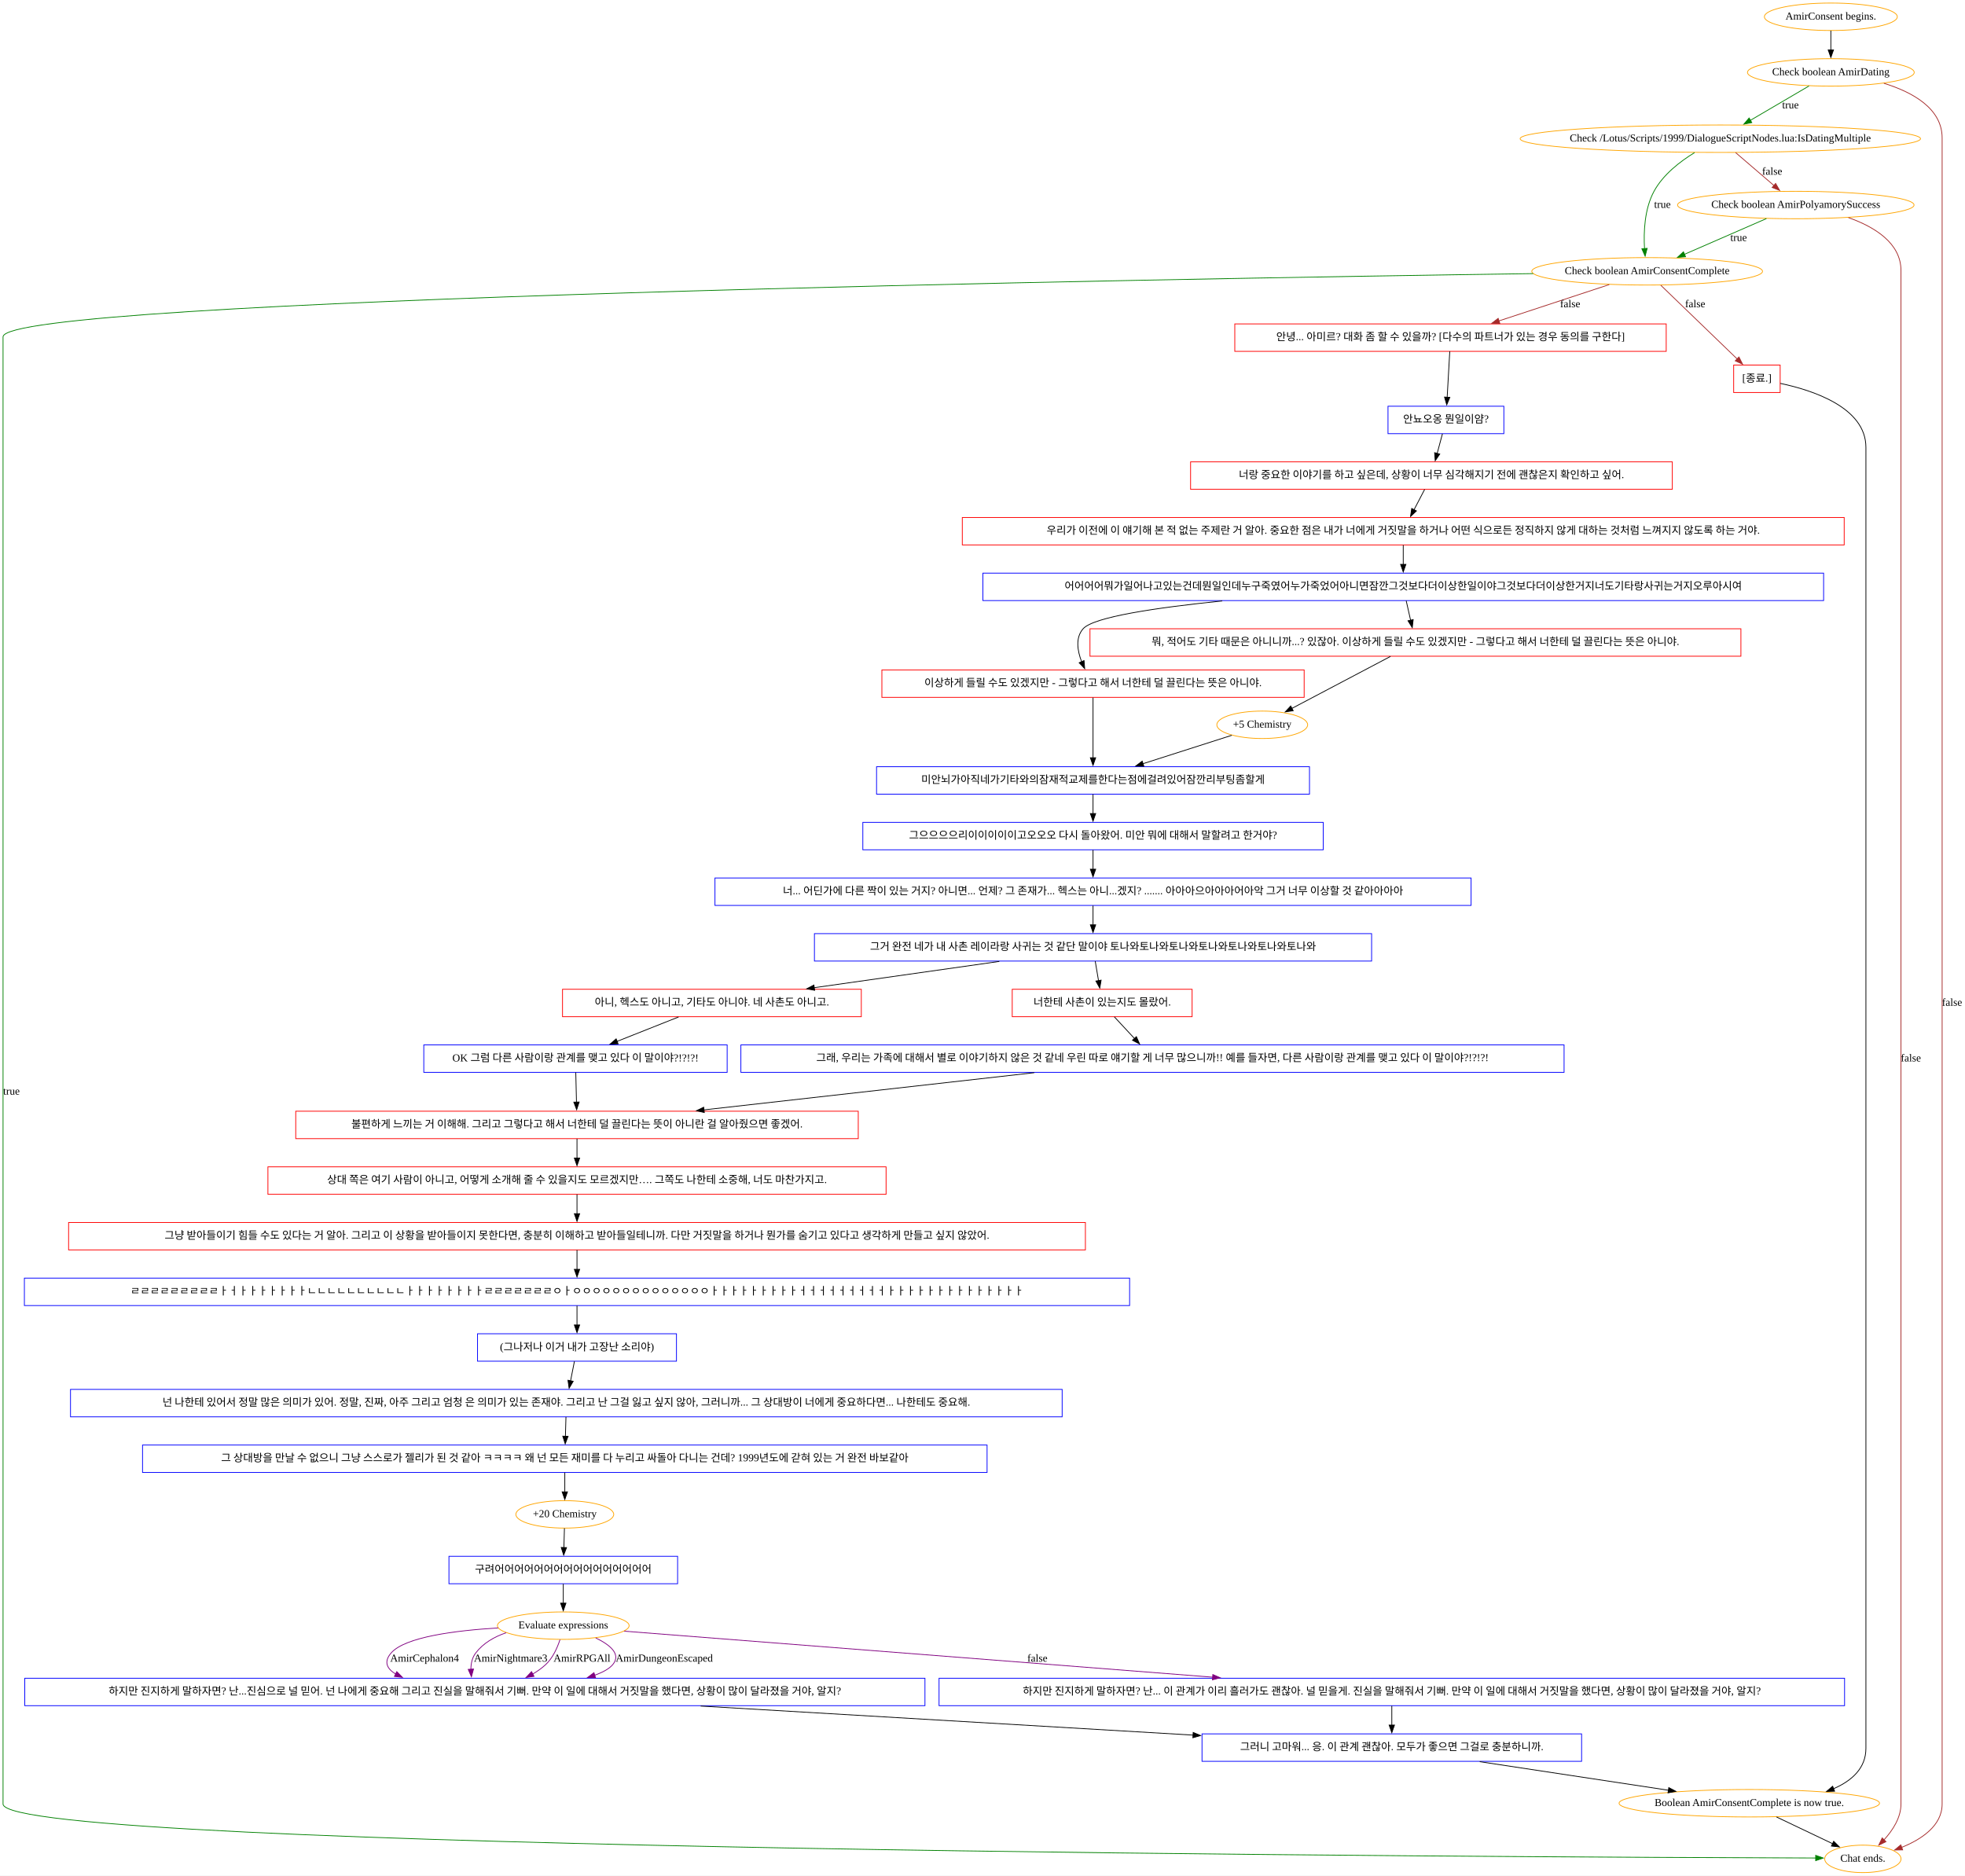
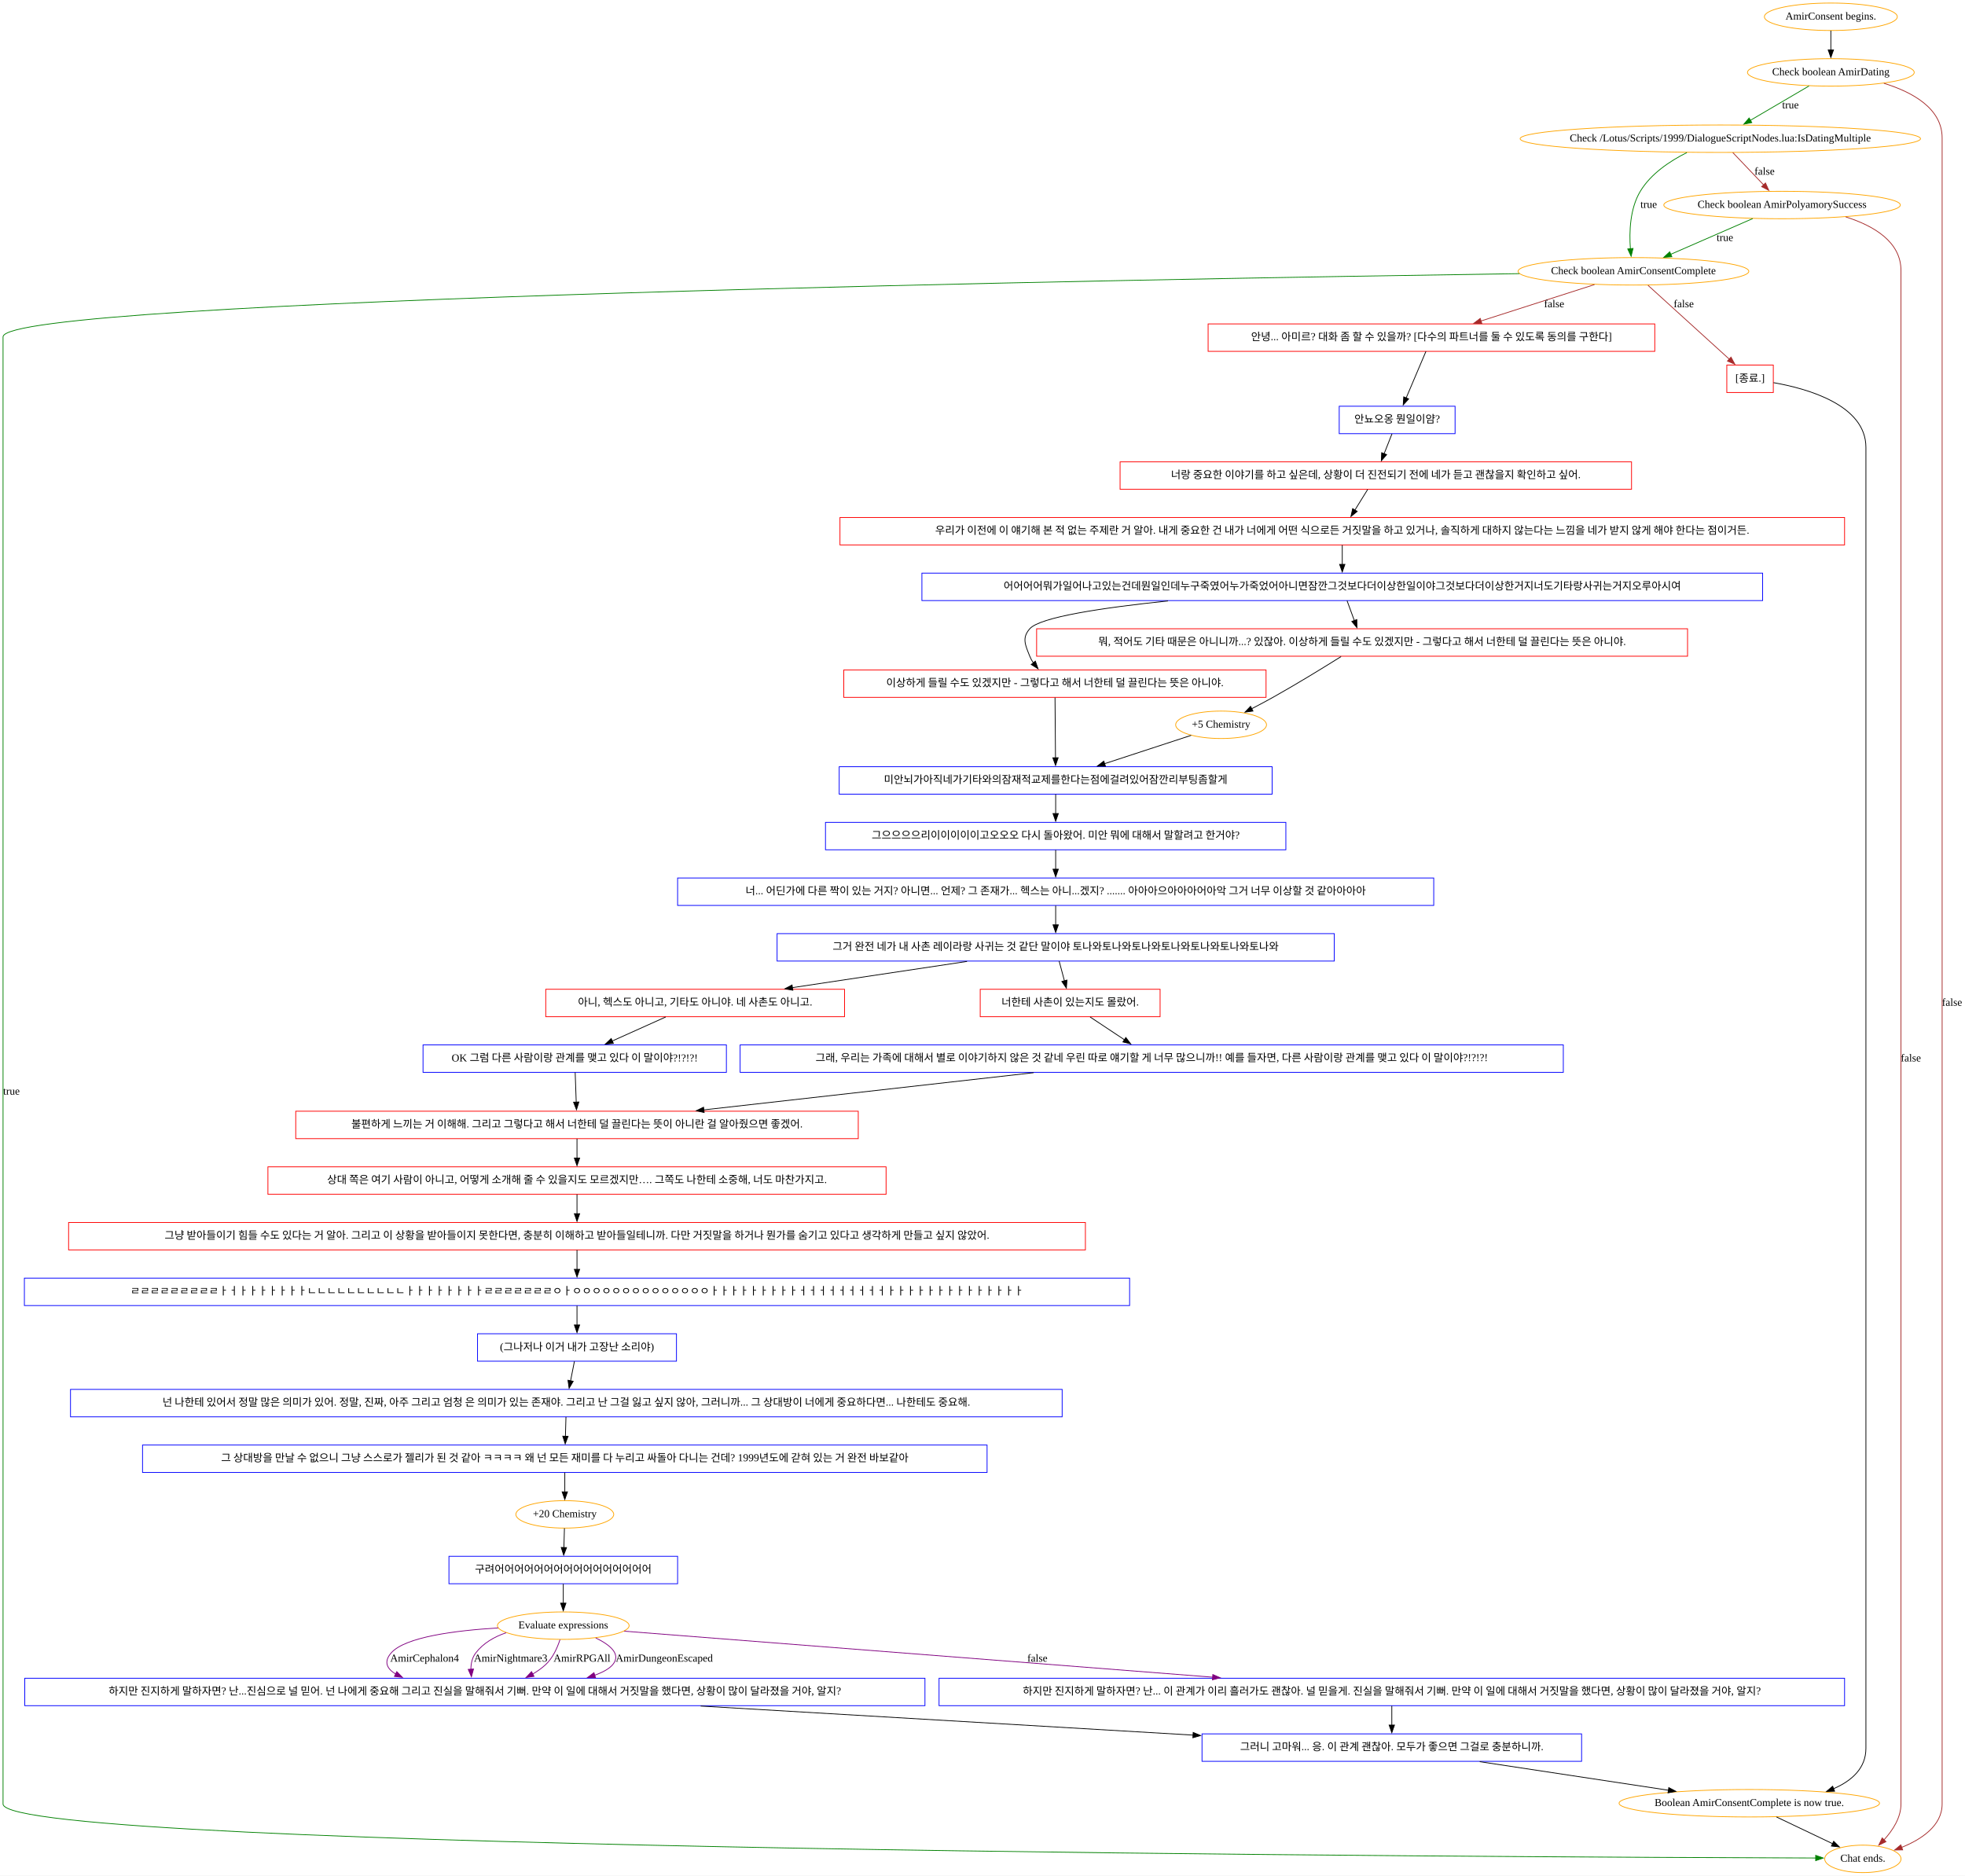
<svg xmlns="http://www.w3.org/2000/svg" width="2578pt" height="2461pt" viewBox="0.00 0.00 2578.00 2461.00">
  <g id="graph0" class="graph" transform="scale(1 1) rotate(0) translate(4 2457)">
    <polygon fill="white" stroke="none" points="-4,4 -4,-2457 2574,-2457 2574,4 -4,4" />
    <g id="node1" class="node">
      <ellipse fill="none" stroke="orange" cx="2398" cy="-2435" rx="87.18" ry="18" />
      <text text-anchor="middle" x="2398" y="-2431.3" font-family="Times New Roman,serif" font-size="14.00">AmirConsent begins.</text>
    </g>
    <g id="node2" class="node">
      <ellipse fill="none" stroke="orange" cx="2398" cy="-2362" rx="109.38" ry="18" />
      <text text-anchor="middle" x="2398" y="-2358.3" font-family="Times New Roman,serif" font-size="14.00">Check boolean AmirDating</text>
    </g>
    <g id="edge1" class="edge">
      <path fill="none" stroke="black" d="M2398,-2416.81C2398,-2409.23 2398,-2400.1 2398,-2391.54" />
      <polygon fill="black" stroke="black" points="2401.5,-2391.54 2398,-2381.54 2394.5,-2391.54 2401.5,-2391.54" />
    </g>
    <g id="node3" class="node">
      <ellipse fill="none" stroke="orange" cx="2253" cy="-2275" rx="262.65" ry="18" />
      <text text-anchor="middle" x="2253" y="-2271.3" font-family="Times New Roman,serif" font-size="14.00">Check /Lotus/Scripts/1999/DialogueScriptNodes.lua:IsDatingMultiple</text>
    </g>
    <g id="edge2" class="edge">
      <path fill="none" stroke="green" d="M2369.35,-2344.21C2347.3,-2331.28 2316.58,-2313.27 2292.24,-2299" />
      <polygon fill="green" stroke="green" points="2294.29,-2296.15 2283.89,-2294.11 2290.75,-2302.18 2294.29,-2296.15" />
      <text text-anchor="middle" x="2345" y="-2314.8" font-family="Times New Roman,serif" font-size="14.00">true</text>
    </g>
    <g id="node4" class="node">
      <ellipse fill="none" stroke="orange" cx="2440" cy="-18" rx="50.09" ry="18" />
      <text text-anchor="middle" x="2440" y="-14.3" font-family="Times New Roman,serif" font-size="14.00">Chat ends.</text>
    </g>
    <g id="edge3" class="edge">
      <path fill="none" stroke="brown" d="M2467.58,-2347.74C2505.18,-2336.1 2544,-2314.72 2544,-2276 2544,-2276 2544,-2276 2544,-90 2544,-61.53 2517.09,-43.66 2490.65,-32.96" />
      <polygon fill="brown" stroke="brown" points="2492.22,-29.81 2481.63,-29.6 2489.78,-36.37 2492.22,-29.81" />
      <text text-anchor="middle" x="2557" y="-1137.3" font-family="Times New Roman,serif" font-size="14.00">false</text>
    </g>
    <g id="node5" class="node">
-       <ellipse fill="none" stroke="orange" cx="2157" cy="-2101" rx="151.37" ry="18" />
-       <text text-anchor="middle" x="2157" y="-2097.3" font-family="Times New Roman,serif" font-size="14.00">Check boolean AmirConsentComplete</text>
+       <ellipse fill="none" stroke="orange" cx="2139" cy="-2101" rx="151.37" ry="18" />
+       <text text-anchor="middle" x="2139" y="-2097.3" font-family="Times New Roman,serif" font-size="14.00">Check boolean AmirConsentComplete</text>
    </g>
    <g id="edge4" class="edge">
-       <path fill="none" stroke="green" d="M2219.15,-2256.72C2200.13,-2245.1 2177.88,-2227.91 2166,-2206 2153.46,-2182.88 2152.25,-2152.55 2153.55,-2130.62" />
-       <polygon fill="green" stroke="green" points="2157.01,-2131.15 2154.35,-2120.9 2150.04,-2130.58 2157.01,-2131.15" />
-       <text text-anchor="middle" x="2177" y="-2184.3" font-family="Times New Roman,serif" font-size="14.00">true</text>
+       <path fill="none" stroke="green" d="M2209.11,-2256.82C2186.94,-2245.76 2161.87,-2229.08 2148,-2206 2134.37,-2183.33 2133.36,-2152.7 2135.01,-2130.56" />
+       <polygon fill="green" stroke="green" points="2138.48,-2131.04 2135.98,-2120.74 2131.51,-2130.34 2138.48,-2131.04" />
+       <text text-anchor="middle" x="2159" y="-2184.3" font-family="Times New Roman,serif" font-size="14.00">true</text>
    </g>
    <g id="node6" class="node">
-       <ellipse fill="none" stroke="orange" cx="2352" cy="-2188" rx="155.17" ry="18" />
-       <text text-anchor="middle" x="2352" y="-2184.3" font-family="Times New Roman,serif" font-size="14.00">Check boolean AmirPolyamorySuccess</text>
+       <ellipse fill="none" stroke="orange" cx="2334" cy="-2188" rx="155.17" ry="18" />
+       <text text-anchor="middle" x="2334" y="-2184.3" font-family="Times New Roman,serif" font-size="14.00">Check boolean AmirPolyamorySuccess</text>
    </g>
    <g id="edge5" class="edge">
-       <path fill="none" stroke="brown" d="M2273.03,-2256.8C2287.53,-2244.36 2307.32,-2227.36 2323.46,-2213.5" />
-       <polygon fill="brown" stroke="brown" points="2325.54,-2216.33 2330.85,-2207.16 2320.98,-2211.02 2325.54,-2216.33" />
-       <text text-anchor="middle" x="2321" y="-2227.8" font-family="Times New Roman,serif" font-size="14.00">false</text>
+       <path fill="none" stroke="brown" d="M2269.39,-2256.8C2281.03,-2244.59 2296.84,-2227.99 2309.91,-2214.28" />
+       <polygon fill="brown" stroke="brown" points="2312.22,-2216.93 2316.59,-2207.27 2307.16,-2212.1 2312.22,-2216.93" />
+       <text text-anchor="middle" x="2311" y="-2227.8" font-family="Times New Roman,serif" font-size="14.00">false</text>
    </g>
    <g id="edge6" class="edge">
-       <path fill="none" stroke="green" d="M2007.46,-2098.01C1518.76,-2091.04 0,-2065.32 0,-2015 0,-2015 0,-2015 0,-90 0,-28.62 1999.19,-20.19 2378.34,-19.14" />
+       <path fill="none" stroke="green" d="M1989.44,-2097.96C1503.46,-2090.86 0,-2064.85 0,-2015 0,-2015 0,-2015 0,-90 0,-28.62 1999.19,-20.19 2378.34,-19.14" />
      <polygon fill="green" stroke="green" points="2378.09,-22.64 2388.08,-19.11 2378.07,-15.64 2378.09,-22.64" />
      <text text-anchor="middle" x="11" y="-1020.8" font-family="Times New Roman,serif" font-size="14.00">true</text>
    </g>
    <g id="node7" class="node">
-       <polygon fill="none" stroke="red" points="2182,-2032 1616,-2032 1616,-1996 2182,-1996 2182,-2032" />
-       <text text-anchor="middle" x="1899" y="-2010.3" font-family="Times New Roman,serif" font-size="14.00">안녕... 아미르? 대화 좀 할 수 있을까? [다수의 파트너가 있는 경우 동의를 구한다]</text>
+       <polygon fill="none" stroke="red" points="2167,-2032 1581,-2032 1581,-1996 2167,-1996 2167,-2032" />
+       <text text-anchor="middle" x="1874" y="-2010.3" font-family="Times New Roman,serif" font-size="14.00">안녕... 아미르? 대화 좀 할 수 있을까? [다수의 파트너를 둘 수 있도록 동의를 구한다]</text>
    </g>
    <g id="edge7" class="edge">
-       <path fill="none" stroke="brown" d="M2107.26,-2083.61C2066,-2070.02 2007.08,-2050.61 1962.43,-2035.9" />
-       <polygon fill="brown" stroke="brown" points="1963.73,-2032.64 1953.13,-2032.83 1961.54,-2039.29 1963.73,-2032.64" />
-       <text text-anchor="middle" x="2056" y="-2053.8" font-family="Times New Roman,serif" font-size="14.00">false</text>
+       <path fill="none" stroke="brown" d="M2087.91,-2083.61C2045.44,-2069.99 1984.75,-2050.52 1938.86,-2035.8" />
+       <polygon fill="brown" stroke="brown" points="1940.16,-2032.55 1929.57,-2032.82 1938.02,-2039.21 1940.16,-2032.55" />
+       <text text-anchor="middle" x="2035" y="-2053.8" font-family="Times New Roman,serif" font-size="14.00">false</text>
    </g>
    <g id="node8" class="node">
-       <polygon fill="none" stroke="red" points="2331.5,-1978 2270.5,-1978 2270.5,-1942 2331.5,-1942 2331.5,-1978" />
-       <text text-anchor="middle" x="2301" y="-1956.3" font-family="Times New Roman,serif" font-size="14.00">[종료.]</text>
+       <polygon fill="none" stroke="red" points="2322.5,-1978 2261.5,-1978 2261.5,-1942 2322.5,-1942 2322.5,-1978" />
+       <text text-anchor="middle" x="2292" y="-1956.3" font-family="Times New Roman,serif" font-size="14.00">[종료.]</text>
    </g>
    <g id="edge8" class="edge">
-       <path fill="none" stroke="brown" d="M2174.95,-2082.68C2200.2,-2058.3 2246.36,-2013.75 2275.26,-1985.85" />
-       <polygon fill="brown" stroke="brown" points="2277.43,-1988.62 2282.19,-1979.16 2272.56,-1983.58 2277.43,-1988.62" />
-       <text text-anchor="middle" x="2220" y="-2053.8" font-family="Times New Roman,serif" font-size="14.00">false</text>
+       <path fill="none" stroke="brown" d="M2158.07,-2082.68C2184.9,-2058.3 2233.94,-2013.75 2264.65,-1985.85" />
+       <polygon fill="brown" stroke="brown" points="2267,-1988.44 2272.05,-1979.12 2262.3,-1983.26 2267,-1988.44" />
+       <text text-anchor="middle" x="2205" y="-2053.8" font-family="Times New Roman,serif" font-size="14.00">false</text>
    </g>
    <g id="edge10" class="edge">
-       <path fill="none" stroke="brown" d="M2421,-2171.51C2455.5,-2159.27 2490,-2138.02 2490,-2102 2490,-2102 2490,-2102 2490,-90 2490,-72.12 2479.26,-55.56 2467.74,-42.94" />
+       <path fill="none" stroke="brown" d="M2417.48,-2172.44C2454.57,-2160.7 2490,-2139.63 2490,-2102 2490,-2102 2490,-2102 2490,-90 2490,-72.12 2479.26,-55.56 2467.74,-42.94" />
      <polygon fill="brown" stroke="brown" points="2470.34,-40.6 2460.83,-35.95 2465.37,-45.52 2470.34,-40.6" />
      <text text-anchor="middle" x="2503" y="-1064.3" font-family="Times New Roman,serif" font-size="14.00">false</text>
    </g>
    <g id="edge9" class="edge">
-       <path fill="none" stroke="green" d="M2313.47,-2170.21C2282.63,-2156.76 2239.16,-2137.81 2205.87,-2123.3" />
-       <polygon fill="green" stroke="green" points="2207.4,-2120.15 2196.83,-2119.36 2204.6,-2126.57 2207.4,-2120.15" />
-       <text text-anchor="middle" x="2277" y="-2140.8" font-family="Times New Roman,serif" font-size="14.00">true</text>
+       <path fill="none" stroke="green" d="M2295.47,-2170.21C2264.63,-2156.76 2221.16,-2137.81 2187.87,-2123.3" />
+       <polygon fill="green" stroke="green" points="2189.4,-2120.15 2178.83,-2119.36 2186.6,-2126.57 2189.4,-2120.15" />
+       <text text-anchor="middle" x="2259" y="-2140.8" font-family="Times New Roman,serif" font-size="14.00">true</text>
    </g>
    <g id="node9" class="node">
-       <polygon fill="none" stroke="blue" points="1969,-1924 1817,-1924 1817,-1888 1969,-1888 1969,-1924" />
-       <text text-anchor="middle" x="1893" y="-1902.3" font-family="Times New Roman,serif" font-size="14.00">안뇨오옹 뭔일이얌?</text>
+       <polygon fill="none" stroke="blue" points="1905,-1924 1753,-1924 1753,-1888 1905,-1888 1905,-1924" />
+       <text text-anchor="middle" x="1829" y="-1902.3" font-family="Times New Roman,serif" font-size="14.00">안뇨오옹 뭔일이얌?</text>
    </g>
    <g id="edge11" class="edge">
-       <path fill="none" stroke="black" d="M1898.04,-1995.97C1897.12,-1979.76 1895.72,-1955.06 1894.63,-1935.79" />
-       <polygon fill="black" stroke="black" points="1898.13,-1935.64 1894.07,-1925.85 1891.14,-1936.03 1898.13,-1935.64" />
+       <path fill="none" stroke="black" d="M1866.77,-1995.97C1859.76,-1979.45 1849,-1954.12 1840.76,-1934.7" />
+       <polygon fill="black" stroke="black" points="1844.08,-1933.57 1836.95,-1925.73 1837.64,-1936.31 1844.08,-1933.57" />
    </g>
    <g id="node10" class="node">
      <ellipse fill="none" stroke="orange" cx="2291" cy="-91" rx="170.87" ry="18" />
      <text text-anchor="middle" x="2291" y="-87.3" font-family="Times New Roman,serif" font-size="14.00">Boolean AmirConsentComplete is now true.</text>
    </g>
    <g id="edge12" class="edge">
-       <path fill="none" stroke="black" d="M2331.68,-1953.97C2373.7,-1945.13 2444,-1922.49 2444,-1870 2444,-1870 2444,-1870 2444,-163 2444,-136.99 2425.59,-120.49 2401.53,-110.02" />
+       <path fill="none" stroke="black" d="M2322.76,-1954.94C2367.17,-1947.16 2444,-1925.66 2444,-1870 2444,-1870 2444,-1870 2444,-163 2444,-136.99 2425.59,-120.49 2401.53,-110.02" />
      <polygon fill="black" stroke="black" points="2402.92,-106.8 2392.33,-106.44 2400.38,-113.32 2402.92,-106.8" />
    </g>
    <g id="node11" class="node">
-       <polygon fill="none" stroke="red" points="2190,-1851 1558,-1851 1558,-1815 2190,-1815 2190,-1851" />
-       <text text-anchor="middle" x="1874" y="-1829.3" font-family="Times New Roman,serif" font-size="14.00">너랑 중요한 이야기를 하고 싶은데, 상황이 너무 심각해지기 전에 괜찮은지 확인하고 싶어.</text>
+       <polygon fill="none" stroke="red" points="2136.5,-1851 1465.5,-1851 1465.5,-1815 2136.5,-1815 2136.5,-1851" />
+       <text text-anchor="middle" x="1801" y="-1829.3" font-family="Times New Roman,serif" font-size="14.00">너랑 중요한 이야기를 하고 싶은데, 상황이 더 진전되기 전에 네가 듣고 괜찮을지 확인하고 싶어.</text>
    </g>
    <g id="edge13" class="edge">
-       <path fill="none" stroke="black" d="M1888.4,-1887.81C1886.32,-1880.05 1883.82,-1870.68 1881.48,-1861.95" />
-       <polygon fill="black" stroke="black" points="1884.91,-1861.25 1878.95,-1852.49 1878.15,-1863.06 1884.91,-1861.25" />
+       <path fill="none" stroke="black" d="M1822.22,-1887.81C1819.13,-1879.96 1815.38,-1870.47 1811.91,-1861.66" />
+       <polygon fill="black" stroke="black" points="1815.2,-1860.46 1808.27,-1852.44 1808.68,-1863.02 1815.2,-1860.46" />
    </g>
    <g id="edge14" class="edge">
      <path fill="none" stroke="black" d="M2326.69,-72.99C2348.94,-62.39 2377.59,-48.74 2400.52,-37.81" />
      <polygon fill="black" stroke="black" points="2401.72,-41.12 2409.24,-33.66 2398.71,-34.8 2401.72,-41.12" />
    </g>
    <g id="node12" class="node">
-       <polygon fill="none" stroke="red" points="2415.5,-1778 1258.5,-1778 1258.5,-1742 2415.5,-1742 2415.5,-1778" />
-       <text text-anchor="middle" x="1837" y="-1756.3" font-family="Times New Roman,serif" font-size="14.00">우리가 이전에 이 얘기해 본 적 없는 주제란 거 알아. 중요한 점은 내가 너에게 거짓말을 하거나 어떤 식으로든 정직하지 않게 대하는 것처럼 느껴지지 않도록 하는 거야.</text>
+       <polygon fill="none" stroke="red" points="2416,-1778 1098,-1778 1098,-1742 2416,-1742 2416,-1778" />
+       <text text-anchor="middle" x="1757" y="-1756.3" font-family="Times New Roman,serif" font-size="14.00">우리가 이전에 이 얘기해 본 적 없는 주제란 거 알아. 내게 중요한 건 내가 너에게 어떤 식으로든 거짓말을 하고 있거나, 솔직하게 대하지 않는다는 느낌을 네가 받지 않게 해야 한다는 점이거든.</text>
    </g>
    <g id="edge15" class="edge">
-       <path fill="none" stroke="black" d="M1865.04,-1814.81C1860.86,-1806.79 1855.79,-1797.05 1851.11,-1788.07" />
-       <polygon fill="black" stroke="black" points="1854.3,-1786.62 1846.57,-1779.37 1848.09,-1789.86 1854.3,-1786.62" />
+       <path fill="none" stroke="black" d="M1790.35,-1814.81C1785.32,-1806.7 1779.21,-1796.84 1773.59,-1787.78" />
+       <polygon fill="black" stroke="black" points="1776.59,-1785.97 1768.35,-1779.32 1770.64,-1789.66 1776.59,-1785.97" />
    </g>
    <g id="node13" class="node">
-       <polygon fill="none" stroke="blue" points="2388.5,-1705 1285.5,-1705 1285.5,-1669 2388.5,-1669 2388.5,-1705" />
-       <text text-anchor="middle" x="1837" y="-1683.3" font-family="Times New Roman,serif" font-size="14.00">어어어어뭐가일어나고있는건데뭔일인데누구죽였어누가죽었어아니면잠깐그것보다더이상한일이야그것보다더이상한거지너도기타랑사귀는거지오루아시여</text>
+       <polygon fill="none" stroke="blue" points="2308.5,-1705 1205.5,-1705 1205.5,-1669 2308.5,-1669 2308.5,-1705" />
+       <text text-anchor="middle" x="1757" y="-1683.3" font-family="Times New Roman,serif" font-size="14.00">어어어어뭐가일어나고있는건데뭔일인데누구죽였어누가죽었어아니면잠깐그것보다더이상한일이야그것보다더이상한거지너도기타랑사귀는거지오루아시여</text>
    </g>
    <g id="edge16" class="edge">
-       <path fill="none" stroke="black" d="M1837,-1741.81C1837,-1734.23 1837,-1725.1 1837,-1716.54" />
-       <polygon fill="black" stroke="black" points="1840.5,-1716.54 1837,-1706.54 1833.5,-1716.54 1840.5,-1716.54" />
+       <path fill="none" stroke="black" d="M1757,-1741.81C1757,-1734.23 1757,-1725.1 1757,-1716.54" />
+       <polygon fill="black" stroke="black" points="1760.5,-1716.54 1757,-1706.54 1753.5,-1716.54 1760.5,-1716.54" />
    </g>
    <g id="node14" class="node">
-       <polygon fill="none" stroke="red" points="1707,-1578 1153,-1578 1153,-1542 1707,-1542 1707,-1578" />
-       <text text-anchor="middle" x="1430" y="-1556.3" font-family="Times New Roman,serif" font-size="14.00">이상하게 들릴 수도 있겠지만 - 그렇다고 해서 너한테 덜 끌린다는 뜻은 아니야.</text>
+       <polygon fill="none" stroke="red" points="1657,-1578 1103,-1578 1103,-1542 1657,-1542 1657,-1578" />
+       <text text-anchor="middle" x="1380" y="-1556.3" font-family="Times New Roman,serif" font-size="14.00">이상하게 들릴 수도 있겠지만 - 그렇다고 해서 너한테 덜 끌린다는 뜻은 아니야.</text>
    </g>
    <g id="edge17" class="edge">
-       <path fill="none" stroke="black" d="M1599.56,-1668.52C1511.95,-1659.61 1430.54,-1647.39 1417,-1632 1406.71,-1620.3 1409.48,-1603.22 1415.05,-1588.75" />
-       <polygon fill="black" stroke="black" points="1418.21,-1590.26 1419.07,-1579.7 1411.81,-1587.42 1418.21,-1590.26" />
+       <path fill="none" stroke="black" d="M1528.36,-1668.52C1441.64,-1659.53 1360.36,-1647.23 1347,-1632 1336.45,-1619.97 1341.1,-1610.87 1347,-1596 1348.21,-1592.94 1349.83,-1590 1351.71,-1587.21" />
+       <polygon fill="black" stroke="black" points="1354.35,-1589.51 1357.89,-1579.52 1348.89,-1585.12 1354.35,-1589.51" />
    </g>
    <g id="node15" class="node">
-       <polygon fill="none" stroke="red" points="2280,-1632 1426,-1632 1426,-1596 2280,-1596 2280,-1632" />
-       <text text-anchor="middle" x="1853" y="-1610.3" font-family="Times New Roman,serif" font-size="14.00">뭐, 적어도 기타 때문은 아니니까...? 있잖아. 이상하게 들릴 수도 있겠지만 - 그렇다고 해서 너한테 덜 끌린다는 뜻은 아니야.</text>
+       <polygon fill="none" stroke="red" points="2210,-1632 1356,-1632 1356,-1596 2210,-1596 2210,-1632" />
+       <text text-anchor="middle" x="1783" y="-1610.3" font-family="Times New Roman,serif" font-size="14.00">뭐, 적어도 기타 때문은 아니니까...? 있잖아. 이상하게 들릴 수도 있겠지만 - 그렇다고 해서 너한테 덜 끌린다는 뜻은 아니야.</text>
    </g>
    <g id="edge18" class="edge">
-       <path fill="none" stroke="black" d="M1840.87,-1668.81C1842.6,-1661.14 1844.69,-1651.89 1846.64,-1643.24" />
-       <polygon fill="black" stroke="black" points="1850.05,-1644.03 1848.83,-1633.51 1843.22,-1642.49 1850.05,-1644.03" />
+       <path fill="none" stroke="black" d="M1763.29,-1668.81C1766.17,-1660.96 1769.64,-1651.47 1772.87,-1642.66" />
+       <polygon fill="black" stroke="black" points="1776.09,-1644.04 1776.24,-1633.45 1769.52,-1641.64 1776.09,-1644.04" />
    </g>
    <g id="node16" class="node">
-       <polygon fill="none" stroke="blue" points="1714,-1451 1146,-1451 1146,-1415 1714,-1415 1714,-1451" />
-       <text text-anchor="middle" x="1430" y="-1429.3" font-family="Times New Roman,serif" font-size="14.00">미안뇌가아직네가기타와의잠재적교제를한다는점에걸려있어잠깐리부팅좀할게</text>
+       <polygon fill="none" stroke="blue" points="1665,-1451 1097,-1451 1097,-1415 1665,-1415 1665,-1451" />
+       <text text-anchor="middle" x="1381" y="-1429.3" font-family="Times New Roman,serif" font-size="14.00">미안뇌가아직네가기타와의잠재적교제를한다는점에걸려있어잠깐리부팅좀할게</text>
    </g>
    <g id="edge19" class="edge">
-       <path fill="none" stroke="black" d="M1430,-1541.62C1430,-1521.19 1430,-1486.99 1430,-1462.62" />
-       <polygon fill="black" stroke="black" points="1433.5,-1462.75 1430,-1452.75 1426.5,-1462.75 1433.5,-1462.75" />
+       <path fill="none" stroke="black" d="M1380.14,-1541.62C1380.3,-1521.19 1380.58,-1486.99 1380.77,-1462.62" />
+       <polygon fill="black" stroke="black" points="1384.27,-1462.77 1380.85,-1452.75 1377.27,-1462.72 1384.27,-1462.77" />
    </g>
    <g id="node17" class="node">
-       <ellipse fill="none" stroke="orange" cx="1652" cy="-1506" rx="59.59" ry="18" />
-       <text text-anchor="middle" x="1652" y="-1502.3" font-family="Times New Roman,serif" font-size="14.00">+5 Chemistry</text>
+       <ellipse fill="none" stroke="orange" cx="1598" cy="-1506" rx="59.59" ry="18" />
+       <text text-anchor="middle" x="1598" y="-1502.3" font-family="Times New Roman,serif" font-size="14.00">+5 Chemistry</text>
    </g>
    <g id="edge20" class="edge">
-       <path fill="none" stroke="black" d="M1820.26,-1595.73C1784.87,-1577.07 1728.51,-1547.35 1690.89,-1527.51" />
-       <polygon fill="black" stroke="black" points="1692.63,-1524.47 1682.15,-1522.9 1689.37,-1530.66 1692.63,-1524.47" />
+       <path fill="none" stroke="black" d="M1755.43,-1595.52C1731.92,-1580.79 1697.1,-1559.41 1666,-1542 1657.08,-1537 1647.37,-1531.85 1638.16,-1527.08" />
+       <polygon fill="black" stroke="black" points="1639.87,-1524.02 1629.38,-1522.58 1636.68,-1530.25 1639.87,-1524.02" />
    </g>
    <g id="node18" class="node">
-       <polygon fill="none" stroke="blue" points="1732,-1378 1128,-1378 1128,-1342 1732,-1342 1732,-1378" />
-       <text text-anchor="middle" x="1430" y="-1356.3" font-family="Times New Roman,serif" font-size="14.00">그으으으으리이이이이이고오오오 다시 돌아왔어. 미안 뭐에 대해서 말할려고 한거야?</text>
+       <polygon fill="none" stroke="blue" points="1683,-1378 1079,-1378 1079,-1342 1683,-1342 1683,-1378" />
+       <text text-anchor="middle" x="1381" y="-1356.3" font-family="Times New Roman,serif" font-size="14.00">그으으으으리이이이이이고오오오 다시 돌아왔어. 미안 뭐에 대해서 말할려고 한거야?</text>
    </g>
    <g id="edge21" class="edge">
-       <path fill="none" stroke="black" d="M1430,-1414.81C1430,-1407.23 1430,-1398.1 1430,-1389.54" />
-       <polygon fill="black" stroke="black" points="1433.5,-1389.54 1430,-1379.54 1426.5,-1389.54 1433.5,-1389.54" />
+       <path fill="none" stroke="black" d="M1381,-1414.81C1381,-1407.23 1381,-1398.1 1381,-1389.54" />
+       <polygon fill="black" stroke="black" points="1384.5,-1389.54 1381,-1379.54 1377.5,-1389.54 1384.5,-1389.54" />
    </g>
    <g id="edge22" class="edge">
-       <path fill="none" stroke="black" d="M1612.05,-1492.22C1579.67,-1481.87 1533.37,-1467.06 1495.57,-1454.97" />
-       <polygon fill="black" stroke="black" points="1496.68,-1451.65 1486.09,-1451.94 1494.55,-1458.32 1496.68,-1451.65" />
+       <path fill="none" stroke="black" d="M1558.7,-1492.14C1527.02,-1481.78 1481.83,-1466.99 1444.95,-1454.92" />
+       <polygon fill="black" stroke="black" points="1446.32,-1451.69 1435.73,-1451.91 1444.15,-1458.34 1446.32,-1451.69" />
    </g>
    <g id="node19" class="node">
-       <polygon fill="none" stroke="blue" points="1926,-1305 934,-1305 934,-1269 1926,-1269 1926,-1305" />
-       <text text-anchor="middle" x="1430" y="-1283.3" font-family="Times New Roman,serif" font-size="14.00">너... 어딘가에 다른 짝이 있는 거지? 아니면... 언제? 그 존재가... 헥스는 아니...겠지? ....... 아아아으아아아어아악 그거 너무 이상할 것 같아아아아</text>
+       <polygon fill="none" stroke="blue" points="1877,-1305 885,-1305 885,-1269 1877,-1269 1877,-1305" />
+       <text text-anchor="middle" x="1381" y="-1283.3" font-family="Times New Roman,serif" font-size="14.00">너... 어딘가에 다른 짝이 있는 거지? 아니면... 언제? 그 존재가... 헥스는 아니...겠지? ....... 아아아으아아아어아악 그거 너무 이상할 것 같아아아아</text>
    </g>
    <g id="edge23" class="edge">
-       <path fill="none" stroke="black" d="M1430,-1341.81C1430,-1334.23 1430,-1325.1 1430,-1316.54" />
-       <polygon fill="black" stroke="black" points="1433.5,-1316.54 1430,-1306.54 1426.5,-1316.54 1433.5,-1316.54" />
+       <path fill="none" stroke="black" d="M1381,-1341.81C1381,-1334.23 1381,-1325.1 1381,-1316.54" />
+       <polygon fill="black" stroke="black" points="1384.5,-1316.54 1381,-1306.54 1377.5,-1316.54 1384.5,-1316.54" />
    </g>
    <g id="node20" class="node">
-       <polygon fill="none" stroke="blue" points="1795.5,-1232 1064.5,-1232 1064.5,-1196 1795.5,-1196 1795.5,-1232" />
-       <text text-anchor="middle" x="1430" y="-1210.3" font-family="Times New Roman,serif" font-size="14.00">그거 완전 네가 내 사촌 레이라랑 사귀는 것 같단 말이야 토나와토나와토나와토나와토나와토나와토나와</text>
+       <polygon fill="none" stroke="blue" points="1746.5,-1232 1015.5,-1232 1015.5,-1196 1746.5,-1196 1746.5,-1232" />
+       <text text-anchor="middle" x="1381" y="-1210.3" font-family="Times New Roman,serif" font-size="14.00">그거 완전 네가 내 사촌 레이라랑 사귀는 것 같단 말이야 토나와토나와토나와토나와토나와토나와토나와</text>
    </g>
    <g id="edge24" class="edge">
-       <path fill="none" stroke="black" d="M1430,-1268.81C1430,-1261.23 1430,-1252.1 1430,-1243.54" />
-       <polygon fill="black" stroke="black" points="1433.5,-1243.54 1430,-1233.54 1426.5,-1243.54 1433.5,-1243.54" />
+       <path fill="none" stroke="black" d="M1381,-1268.81C1381,-1261.23 1381,-1252.1 1381,-1243.54" />
+       <polygon fill="black" stroke="black" points="1384.5,-1243.54 1381,-1233.54 1377.5,-1243.54 1384.5,-1243.54" />
    </g>
    <g id="node21" class="node">
-       <polygon fill="none" stroke="red" points="1126,-1159 734,-1159 734,-1123 1126,-1123 1126,-1159" />
-       <text text-anchor="middle" x="930" y="-1137.3" font-family="Times New Roman,serif" font-size="14.00">아니, 헥스도 아니고, 기타도 아니야. 네 사촌도 아니고. </text>
+       <polygon fill="none" stroke="red" points="1104,-1159 712,-1159 712,-1123 1104,-1123 1104,-1159" />
+       <text text-anchor="middle" x="908" y="-1137.3" font-family="Times New Roman,serif" font-size="14.00">아니, 헥스도 아니고, 기타도 아니야. 네 사촌도 아니고. </text>
    </g>
    <g id="edge25" class="edge">
-       <path fill="none" stroke="black" d="M1307.05,-1195.54C1233.32,-1185.07 1139.53,-1171.75 1063.93,-1161.02" />
-       <polygon fill="black" stroke="black" points="1064.8,-1157.61 1054.41,-1159.67 1063.82,-1164.54 1064.8,-1157.61" />
+       <path fill="none" stroke="black" d="M1264.69,-1195.54C1195.23,-1185.11 1106.94,-1171.86 1035.58,-1161.15" />
+       <polygon fill="black" stroke="black" points="1036.18,-1157.7 1025.77,-1159.68 1035.14,-1164.62 1036.18,-1157.7" />
    </g>
    <g id="node22" class="node">
-       <polygon fill="none" stroke="red" points="1560,-1159 1324,-1159 1324,-1123 1560,-1123 1560,-1159" />
-       <text text-anchor="middle" x="1442" y="-1137.3" font-family="Times New Roman,serif" font-size="14.00">너한테 사촌이 있는지도 몰랐어.</text>
+       <polygon fill="none" stroke="red" points="1518,-1159 1282,-1159 1282,-1123 1518,-1123 1518,-1159" />
+       <text text-anchor="middle" x="1400" y="-1137.3" font-family="Times New Roman,serif" font-size="14.00">너한테 사촌이 있는지도 몰랐어.</text>
    </g>
    <g id="edge26" class="edge">
-       <path fill="none" stroke="black" d="M1432.9,-1195.81C1434.2,-1188.14 1435.76,-1178.89 1437.23,-1170.24" />
-       <polygon fill="black" stroke="black" points="1440.65,-1170.96 1438.87,-1160.52 1433.75,-1169.8 1440.65,-1170.96" />
+       <path fill="none" stroke="black" d="M1385.6,-1195.81C1387.68,-1188.05 1390.18,-1178.68 1392.52,-1169.95" />
+       <polygon fill="black" stroke="black" points="1395.85,-1171.06 1395.05,-1160.49 1389.09,-1169.25 1395.85,-1171.06" />
    </g>
    <g id="node23" class="node">
-       <polygon fill="none" stroke="blue" points="950,-1086 552,-1086 552,-1050 950,-1050 950,-1086" />
-       <text text-anchor="middle" x="751" y="-1064.3" font-family="Times New Roman,serif" font-size="14.00">OK 그럼 다른 사람이랑 관계를 맺고 있다 이 말이야?!?!?!</text>
+       <polygon fill="none" stroke="blue" points="949,-1086 551,-1086 551,-1050 949,-1050 949,-1086" />
+       <text text-anchor="middle" x="750" y="-1064.3" font-family="Times New Roman,serif" font-size="14.00">OK 그럼 다른 사람이랑 관계를 맺고 있다 이 말이야?!?!?!</text>
    </g>
    <g id="edge27" class="edge">
-       <path fill="none" stroke="black" d="M886.21,-1122.63C861.83,-1112.96 831.27,-1100.84 805.37,-1090.56" />
-       <polygon fill="black" stroke="black" points="806.95,-1087.43 796.36,-1086.99 804.37,-1093.93 806.95,-1087.43" />
+       <path fill="none" stroke="black" d="M869.35,-1122.63C848.21,-1113.13 821.81,-1101.27 799.21,-1091.11" />
+       <polygon fill="black" stroke="black" points="800.74,-1087.96 790.18,-1087.06 797.87,-1094.35 800.74,-1087.96" />
    </g>
    <g id="node24" class="node">
-       <polygon fill="none" stroke="blue" points="2048,-1086 968,-1086 968,-1050 2048,-1050 2048,-1086" />
-       <text text-anchor="middle" x="1508" y="-1064.3" font-family="Times New Roman,serif" font-size="14.00">그래, 우리는 가족에 대해서 별로 이야기하지 않은 것 같네 우린 따로 얘기할 게 너무 많으니까!! 예를 들자면, 다른 사람이랑 관계를 맺고 있다 이 말이야?!?!?!</text>
+       <polygon fill="none" stroke="blue" points="2047,-1086 967,-1086 967,-1050 2047,-1050 2047,-1086" />
+       <text text-anchor="middle" x="1507" y="-1064.3" font-family="Times New Roman,serif" font-size="14.00">그래, 우리는 가족에 대해서 별로 이야기하지 않은 것 같네 우린 따로 얘기할 게 너무 많으니까!! 예를 들자면, 다른 사람이랑 관계를 맺고 있다 이 말이야?!?!?!</text>
    </g>
    <g id="edge28" class="edge">
-       <path fill="none" stroke="black" d="M1457.98,-1122.81C1465.92,-1114.27 1475.68,-1103.77 1484.46,-1094.32" />
-       <polygon fill="black" stroke="black" points="1486.89,-1096.84 1491.14,-1087.14 1481.77,-1092.08 1486.89,-1096.84" />
+       <path fill="none" stroke="black" d="M1426.18,-1122.63C1439.78,-1113.61 1456.6,-1102.44 1471.37,-1092.64" />
+       <polygon fill="black" stroke="black" points="1473.07,-1095.72 1479.46,-1087.27 1469.2,-1089.88 1473.07,-1095.72" />
    </g>
    <g id="node25" class="node">
      <polygon fill="none" stroke="red" points="1122,-999 384,-999 384,-963 1122,-963 1122,-999" />
      <text text-anchor="middle" x="753" y="-977.3" font-family="Times New Roman,serif" font-size="14.00">불편하게 느끼는 거 이해해. 그리고 그렇다고 해서 너한테 덜 끌린다는 뜻이 아니란 걸 알아줬으면 좋겠어.</text>
    </g>
    <g id="edge29" class="edge">
-       <path fill="none" stroke="black" d="M751.4,-1049.8C751.67,-1038.58 752.02,-1023.67 752.33,-1010.69" />
-       <polygon fill="black" stroke="black" points="755.82,-1011.06 752.55,-1000.98 748.82,-1010.9 755.82,-1011.06" />
+       <path fill="none" stroke="black" d="M750.61,-1049.8C751,-1038.58 751.53,-1023.67 751.99,-1010.69" />
+       <polygon fill="black" stroke="black" points="755.48,-1011.1 752.33,-1000.98 748.48,-1010.85 755.48,-1011.1" />
    </g>
    <g id="edge30" class="edge">
-       <path fill="none" stroke="black" d="M1352.94,-1049.54C1226.61,-1035.32 1048.64,-1015.28 919.36,-1000.73" />
-       <polygon fill="black" stroke="black" points="920.02,-997.28 909.69,-999.64 919.23,-1004.24 920.02,-997.28" />
+       <path fill="none" stroke="black" d="M1352.14,-1049.54C1225.99,-1035.32 1048.25,-1015.28 919.14,-1000.73" />
+       <polygon fill="black" stroke="black" points="919.81,-997.28 909.48,-999.64 919.03,-1004.24 919.81,-997.28" />
    </g>
    <g id="node26" class="node">
      <polygon fill="none" stroke="red" points="1158.5,-926 347.5,-926 347.5,-890 1158.5,-890 1158.5,-926" />
      <text text-anchor="middle" x="753" y="-904.3" font-family="Times New Roman,serif" font-size="14.00">상대 쪽은 여기 사람이 아니고, 어떻게 소개해 줄 수 있을지도 모르겠지만…. 그쪽도 나한테 소중해, 너도 마찬가지고.</text>
    </g>
    <g id="edge31" class="edge">
      <path fill="none" stroke="black" d="M753,-962.81C753,-955.23 753,-946.1 753,-937.54" />
      <polygon fill="black" stroke="black" points="756.5,-937.54 753,-927.54 749.5,-937.54 756.5,-937.54" />
    </g>
    <g id="node27" class="node">
      <polygon fill="none" stroke="red" points="1420,-853 86,-853 86,-817 1420,-817 1420,-853" />
      <text text-anchor="middle" x="753" y="-831.3" font-family="Times New Roman,serif" font-size="14.00">그냥 받아들이기 힘들 수도 있다는 거 알아. 그리고 이 상황을 받아들이지 못한다면, 충분히 이해하고 받아들일테니까. 다만 거짓말을 하거나 뭔가를 숨기고 있다고 생각하게 만들고 싶지 않았어.</text>
    </g>
    <g id="edge32" class="edge">
      <path fill="none" stroke="black" d="M753,-889.81C753,-882.23 753,-873.1 753,-864.54" />
      <polygon fill="black" stroke="black" points="756.5,-864.54 753,-854.54 749.5,-864.54 756.5,-864.54" />
    </g>
    <g id="node28" class="node">
      <polygon fill="none" stroke="blue" points="1478,-780 28,-780 28,-744 1478,-744 1478,-780" />
      <text text-anchor="middle" x="753" y="-758.3" font-family="Times New Roman,serif" font-size="14.00">ㄹㄹㄹㄹㄹㄹㄹㄹㄹㅏㅓㅏㅏㅏㅏㅏㅏㅏㄴㄴㄴㄴㄴㄴㄴㄴㄴㄴㅏㅏㅏㅏㅏㅏㅏㅏㄹㄹㄹㄹㄹㄹㄹㅇㅏㅇㅇㅇㅇㅇㅇㅇㅇㅇㅇㅇㅇㅇㅇㅏㅏㅏㅏㅏㅏㅏㅏㅏㅓㅓㅓㅓㅓㅓㅓㅓㅓㅏㅏㅏㅏㅏㅏㅏㅏㅏㅏㅏㅏㅏㅏ</text>
    </g>
    <g id="edge33" class="edge">
      <path fill="none" stroke="black" d="M753,-816.81C753,-809.23 753,-800.1 753,-791.54" />
      <polygon fill="black" stroke="black" points="756.5,-791.54 753,-781.54 749.5,-791.54 756.5,-791.54" />
    </g>
    <g id="node29" class="node">
      <polygon fill="none" stroke="blue" points="883.5,-707 622.5,-707 622.5,-671 883.5,-671 883.5,-707" />
      <text text-anchor="middle" x="753" y="-685.3" font-family="Times New Roman,serif" font-size="14.00">(그나저나 이거 내가 고장난 소리야)</text>
    </g>
    <g id="edge34" class="edge">
      <path fill="none" stroke="black" d="M753,-743.81C753,-736.23 753,-727.1 753,-718.54" />
      <polygon fill="black" stroke="black" points="756.5,-718.54 753,-708.54 749.5,-718.54 756.5,-718.54" />
    </g>
    <g id="node30" class="node">
      <polygon fill="none" stroke="blue" points="1389.5,-634 88.5,-634 88.5,-598 1389.5,-598 1389.5,-634" />
      <text text-anchor="middle" x="739" y="-612.3" font-family="Times New Roman,serif" font-size="14.00">넌 나한테 있어서 정말 많은 의미가 있어. 정말, 진짜, 아주 그리고 엄청 은 의미가 있는 존재야. 그리고 난 그걸 잃고 싶지 않아, 그러니까... 그 상대방이 너에게 중요하다면... 나한테도 중요해.</text>
    </g>
    <g id="edge35" class="edge">
      <path fill="none" stroke="black" d="M749.61,-670.81C748.1,-663.14 746.27,-653.89 744.57,-645.24" />
      <polygon fill="black" stroke="black" points="748.02,-644.65 742.65,-635.51 741.15,-646 748.02,-644.65" />
    </g>
    <g id="node31" class="node">
      <polygon fill="none" stroke="blue" points="1291,-561 183,-561 183,-525 1291,-525 1291,-561" />
      <text text-anchor="middle" x="737" y="-539.3" font-family="Times New Roman,serif" font-size="14.00">그 상대방을 만날 수 없으니 그냥 스스로가 젤리가 된 것 같아 ㅋㅋㅋㅋ 왜 넌 모든 재미를 다 누리고 싸돌아 다니는 건데? 1999년도에 갇혀 있는 거 완전 바보같아</text>
    </g>
    <g id="edge36" class="edge">
      <path fill="none" stroke="black" d="M738.52,-597.81C738.3,-590.14 738.04,-580.89 737.8,-572.24" />
      <polygon fill="black" stroke="black" points="741.3,-572.44 737.52,-562.54 734.31,-572.64 741.3,-572.44" />
    </g>
    <g id="node32" class="node">
      <ellipse fill="none" stroke="orange" cx="737" cy="-470" rx="64.19" ry="18" />
      <text text-anchor="middle" x="737" y="-466.3" font-family="Times New Roman,serif" font-size="14.00">+20 Chemistry</text>
    </g>
    <g id="edge37" class="edge">
      <path fill="none" stroke="black" d="M737,-524.81C737,-517.23 737,-508.1 737,-499.54" />
      <polygon fill="black" stroke="black" points="740.5,-499.54 737,-489.54 733.5,-499.54 740.5,-499.54" />
    </g>
    <g id="node33" class="node">
      <polygon fill="none" stroke="blue" points="885,-415 585,-415 585,-379 885,-379 885,-415" />
      <text text-anchor="middle" x="735" y="-393.3" font-family="Times New Roman,serif" font-size="14.00">구려어어어어어어어어어어어어어어어어</text>
    </g>
    <g id="edge38" class="edge">
      <path fill="none" stroke="black" d="M736.52,-451.81C736.3,-444.14 736.04,-434.89 735.8,-426.24" />
      <polygon fill="black" stroke="black" points="739.3,-426.44 735.52,-416.54 732.31,-426.64 739.3,-426.44" />
    </g>
    <g id="node34" class="node">
      <ellipse fill="none" stroke="orange" cx="735" cy="-324" rx="86.38" ry="18" />
      <text text-anchor="middle" x="735" y="-320.3" font-family="Times New Roman,serif" font-size="14.00">Evaluate expressions</text>
    </g>
    <g id="edge39" class="edge">
      <path fill="none" stroke="black" d="M735,-378.81C735,-371.23 735,-362.1 735,-353.54" />
      <polygon fill="black" stroke="black" points="738.5,-353.54 735,-343.54 731.5,-353.54 738.5,-353.54" />
    </g>
    <g id="node35" class="node">
      <polygon fill="none" stroke="blue" points="1209.5,-255 28.5,-255 28.5,-219 1209.5,-219 1209.5,-255" />
      <text text-anchor="middle" x="619" y="-233.3" font-family="Times New Roman,serif" font-size="14.00">하지만 진지하게 말하자면? 난...진심으로 널 믿어. 넌 나에게 중요해 그리고 진실을 말해줘서 기뻐. 만약 이 일에 대해서 거짓말을 했다면, 상황이 많이 달라졌을 거야, 알지?</text>
    </g>
    <g id="edge40" class="edge">
      <path fill="none" stroke="purple" d="M649.58,-320.99C593.45,-317.65 527.15,-309.18 509,-288 499.1,-276.45 503.64,-267.43 515.22,-260.44" />
      <polygon fill="purple" stroke="purple" points="516.54,-263.69 523.98,-256.14 513.46,-257.4 516.54,-263.69" />
      <text text-anchor="middle" x="553" y="-276.8" font-family="Times New Roman,serif" font-size="14.00">AmirCephalon4</text>
    </g>
    <g id="edge41" class="edge">
      <path fill="none" stroke="purple" d="M660.06,-314.7C644.52,-309.41 629.88,-301.06 620,-288 615.46,-282 613.88,-274.34 613.77,-266.82" />
      <polygon fill="purple" stroke="purple" points="617.26,-267.13 614.5,-256.9 610.28,-266.62 617.26,-267.13" />
      <text text-anchor="middle" x="666" y="-276.8" font-family="Times New Roman,serif" font-size="14.00">AmirNightmare3</text>
    </g>
    <g id="edge42" class="edge">
      <path fill="none" stroke="purple" d="M730.69,-305.7C727.23,-295.02 721.37,-281.73 712,-273 706.86,-268.22 701.01,-264.07 694.8,-260.48" />
      <polygon fill="purple" stroke="purple" points="696.62,-257.48 686.14,-255.98 693.39,-263.69 696.62,-257.48" />
      <text text-anchor="middle" x="759.5" y="-276.8" font-family="Times New Roman,serif" font-size="14.00">AmirRPGAll</text>
    </g>
    <g id="edge43" class="edge">
      <path fill="none" stroke="purple" d="M777.54,-307.9C796.09,-298.97 811.33,-286.73 800,-273 795.44,-267.47 786.93,-262.81 776,-258.87" />
      <polygon fill="purple" stroke="purple" points="777.36,-255.63 766.77,-255.92 775.23,-262.3 777.36,-255.63" />
      <text text-anchor="middle" x="867.5" y="-276.8" font-family="Times New Roman,serif" font-size="14.00">AmirDungeonEscaped</text>
    </g>
    <g id="node36" class="node">
      <polygon fill="none" stroke="blue" points="2416,-255 1228,-255 1228,-219 2416,-219 2416,-255" />
      <text text-anchor="middle" x="1822" y="-233.3" font-family="Times New Roman,serif" font-size="14.00">하지만 진지하게 말하자면? 난... 이 관계가 이리 흘러가도 괜찮아. 널 믿을게. 진실을 말해줘서 기뻐. 만약 이 일에 대해서 거짓말을 했다면, 상황이 많이 달라졌을 거야, 알지?</text>
    </g>
    <g id="edge44" class="edge">
      <path fill="none" stroke="purple" d="M814.93,-316.75C975.67,-304.18 1343.45,-275.42 1587.24,-256.36" />
      <polygon fill="purple" stroke="purple" points="1587.18,-259.87 1596.88,-255.6 1586.64,-252.89 1587.18,-259.87" />
      <text text-anchor="middle" x="1357" y="-276.8" font-family="Times New Roman,serif" font-size="14.00">false</text>
    </g>
    <g id="node37" class="node">
      <polygon fill="none" stroke="blue" points="2071,-182 1573,-182 1573,-146 2071,-146 2071,-182" />
      <text text-anchor="middle" x="1822" y="-160.3" font-family="Times New Roman,serif" font-size="14.00">그러니 고마워... 응. 이 관계 괜찮아. 모두가 좋으면 그걸로 충분하니까.</text>
    </g>
    <g id="edge45" class="edge">
      <path fill="none" stroke="black" d="M915.21,-218.52C1113.2,-206.83 1371.24,-191.6 1561.41,-180.38" />
      <polygon fill="black" stroke="black" points="1561.4,-183.89 1571.18,-179.8 1560.99,-176.9 1561.4,-183.89" />
    </g>
    <g id="edge46" class="edge">
      <path fill="none" stroke="black" d="M1822,-218.81C1822,-211.23 1822,-202.1 1822,-193.54" />
      <polygon fill="black" stroke="black" points="1825.5,-193.54 1822,-183.54 1818.5,-193.54 1825.5,-193.54" />
    </g>
    <g id="edge47" class="edge">
      <path fill="none" stroke="black" d="M1937.33,-145.54C2013.05,-134.08 2111.34,-119.2 2185.08,-108.03" />
      <polygon fill="black" stroke="black" points="2185.38,-111.53 2194.74,-106.57 2184.33,-104.61 2185.38,-111.53" />
    </g>
  </g>
</svg>
